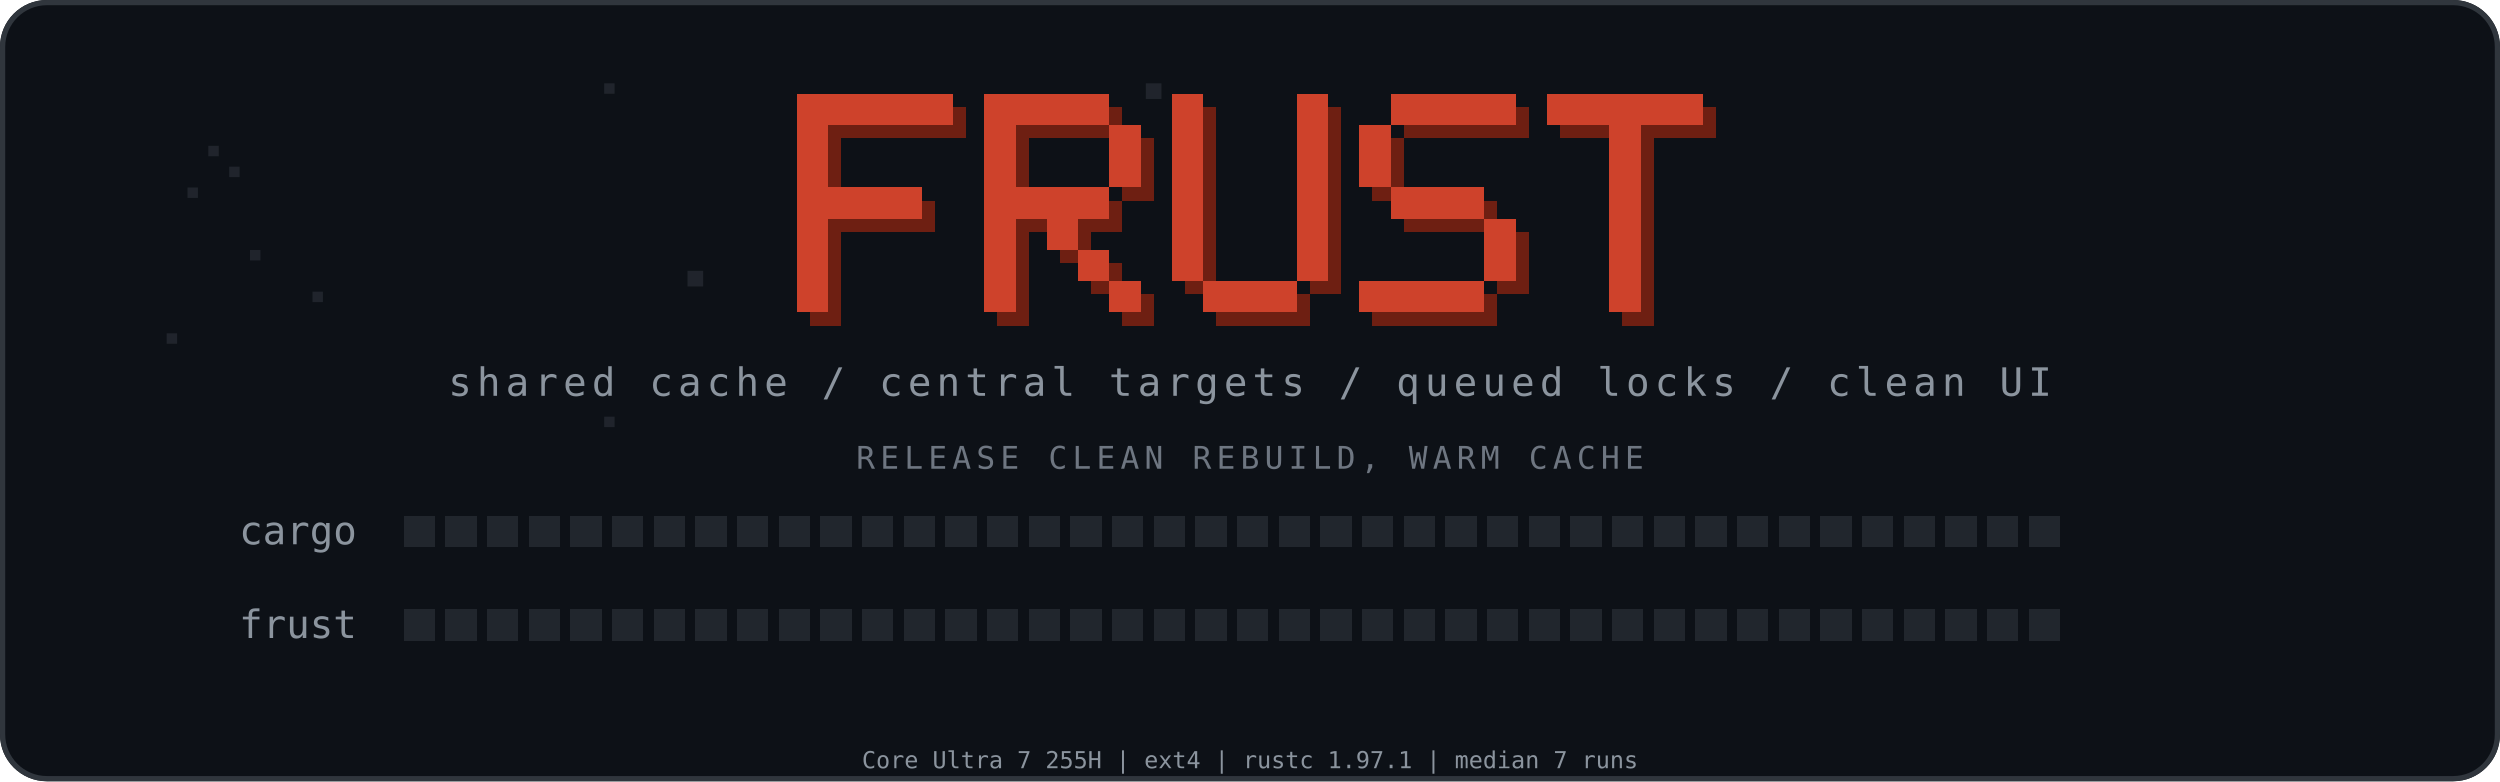
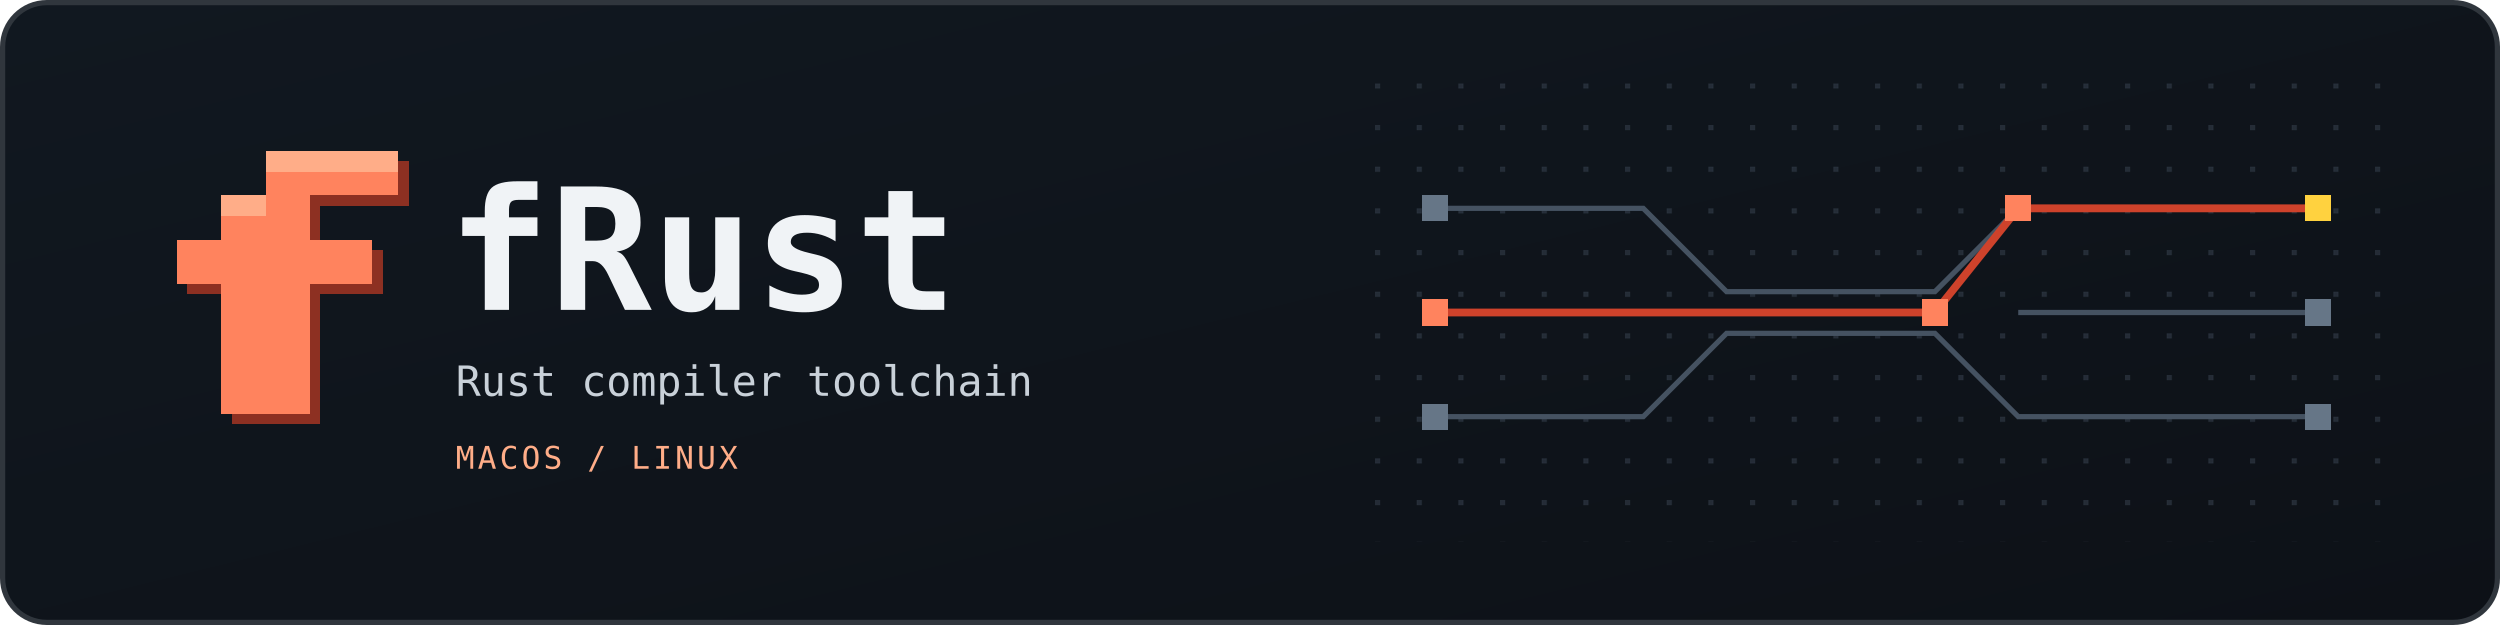
- <svg xmlns="http://www.w3.org/2000/svg" viewBox="0 0 960 300" width="960" height="300" role="img" aria-labelledby="t d">
-   <rect width="960" height="300" rx="18" fill="#0d1117" />
-   <rect x="1" y="1" width="958" height="298" rx="17" fill="none" stroke="#30363d" stroke-width="2" />
-   <rect x="88" y="64" width="4" height="4" fill="#8b949e" opacity="0.15">
-     <animate attributeName="opacity" values="0.1;0.75;0.1" dur="4.25s" begin="3.86s" repeatCount="indefinite" />
-   </rect>
-   <rect x="232" y="32" width="4" height="4" fill="#8b949e" opacity="0.15">
-     <animate attributeName="opacity" values="0.1;0.75;0.1" dur="3.80s" begin="0.27s" repeatCount="indefinite" />
-   </rect>
-   <rect x="72" y="72" width="4" height="4" fill="#8b949e" opacity="0.15">
-     <animate attributeName="opacity" values="0.1;0.75;0.1" dur="4.39s" begin="2.56s" repeatCount="indefinite" />
-   </rect>
-   <rect x="64" y="128" width="4" height="4" fill="#8b949e" opacity="0.15">
-     <animate attributeName="opacity" values="0.1;0.75;0.1" dur="4.17s" begin="0.56s" repeatCount="indefinite" />
-   </rect>
-   <rect x="120" y="112" width="4" height="4" fill="#8b949e" opacity="0.15">
-     <animate attributeName="opacity" values="0.1;0.75;0.1" dur="2.79s" begin="1.99s" repeatCount="indefinite" />
-   </rect>
-   <rect x="264" y="104" width="6" height="6" fill="#8b949e" opacity="0.15">
-     <animate attributeName="opacity" values="0.1;0.75;0.1" dur="4.84s" begin="0.40s" repeatCount="indefinite" />
-   </rect>
-   <rect x="440" y="32" width="6" height="6" fill="#8b949e" opacity="0.15">
-     <animate attributeName="opacity" values="0.1;0.75;0.1" dur="2.73s" begin="1.53s" repeatCount="indefinite" />
-   </rect>
-   <rect x="80" y="56" width="4" height="4" fill="#8b949e" opacity="0.15">
-     <animate attributeName="opacity" values="0.1;0.75;0.1" dur="3.92s" begin="2.61s" repeatCount="indefinite" />
-   </rect>
-   <rect x="232" y="160" width="4" height="4" fill="#8b949e" opacity="0.15">
-     <animate attributeName="opacity" values="0.1;0.75;0.1" dur="4.72s" begin="1.88s" repeatCount="indefinite" />
-   </rect>
-   <rect x="96" y="96" width="4" height="4" fill="#8b949e" opacity="0.15">
-     <animate attributeName="opacity" values="0.1;0.75;0.1" dur="3.70s" begin="1.03s" repeatCount="indefinite" />
-   </rect>
+ <svg xmlns="http://www.w3.org/2000/svg" viewBox="0 0 960 240" width="960" height="240" role="img" aria-labelledby="title desc">
+   <defs>
+     <linearGradient id="panel" x2="1" y2="1">
+       <stop stop-color="#111820" />
+       <stop offset="1" stop-color="#0d1117" />
+     </linearGradient>
+     <pattern id="dots" width="16" height="16" patternUnits="userSpaceOnUse">
+       <rect width="2" height="2" fill="#394452" />
+     </pattern>
+   </defs>
+   <rect x="1" y="1" width="958" height="238" rx="17" fill="url(#panel)" stroke="#30363d" stroke-width="2" />
+   <path d="M522 32h405v176H522z" fill="url(#dots)" opacity=".5" />
+   <path d="M551 80h80l32 32h80l32-32h115M551 160h80l32-32h80l32 32h115M775 120h115" fill="none" stroke="#455261" stroke-width="2" />
+   <path d="M551 120h192l32-40h115" fill="none" stroke="#ce422b" stroke-width="3" />
  <g shape-rendering="crispEdges">
-     <rect x="311" y="41" width="12" height="12" fill="#6e1f12" />
-     <rect x="323" y="41" width="12" height="12" fill="#6e1f12" />
-     <rect x="335" y="41" width="12" height="12" fill="#6e1f12" />
-     <rect x="347" y="41" width="12" height="12" fill="#6e1f12" />
-     <rect x="359" y="41" width="12" height="12" fill="#6e1f12" />
-     <rect x="311" y="53" width="12" height="12" fill="#6e1f12" />
-     <rect x="311" y="65" width="12" height="12" fill="#6e1f12" />
-     <rect x="311" y="77" width="12" height="12" fill="#6e1f12" />
-     <rect x="323" y="77" width="12" height="12" fill="#6e1f12" />
-     <rect x="335" y="77" width="12" height="12" fill="#6e1f12" />
-     <rect x="347" y="77" width="12" height="12" fill="#6e1f12" />
-     <rect x="311" y="89" width="12" height="12" fill="#6e1f12" />
-     <rect x="311" y="101" width="12" height="12" fill="#6e1f12" />
-     <rect x="311" y="113" width="12" height="12" fill="#6e1f12" />
-     <rect x="383" y="41" width="12" height="12" fill="#6e1f12" />
-     <rect x="395" y="41" width="12" height="12" fill="#6e1f12" />
-     <rect x="407" y="41" width="12" height="12" fill="#6e1f12" />
-     <rect x="419" y="41" width="12" height="12" fill="#6e1f12" />
-     <rect x="383" y="53" width="12" height="12" fill="#6e1f12" />
-     <rect x="431" y="53" width="12" height="12" fill="#6e1f12" />
-     <rect x="383" y="65" width="12" height="12" fill="#6e1f12" />
-     <rect x="431" y="65" width="12" height="12" fill="#6e1f12" />
-     <rect x="383" y="77" width="12" height="12" fill="#6e1f12" />
-     <rect x="395" y="77" width="12" height="12" fill="#6e1f12" />
-     <rect x="407" y="77" width="12" height="12" fill="#6e1f12" />
-     <rect x="419" y="77" width="12" height="12" fill="#6e1f12" />
-     <rect x="383" y="89" width="12" height="12" fill="#6e1f12" />
-     <rect x="407" y="89" width="12" height="12" fill="#6e1f12" />
-     <rect x="383" y="101" width="12" height="12" fill="#6e1f12" />
-     <rect x="419" y="101" width="12" height="12" fill="#6e1f12" />
-     <rect x="383" y="113" width="12" height="12" fill="#6e1f12" />
-     <rect x="431" y="113" width="12" height="12" fill="#6e1f12" />
-     <rect x="455" y="41" width="12" height="12" fill="#6e1f12" />
-     <rect x="503" y="41" width="12" height="12" fill="#6e1f12" />
-     <rect x="455" y="53" width="12" height="12" fill="#6e1f12" />
-     <rect x="503" y="53" width="12" height="12" fill="#6e1f12" />
-     <rect x="455" y="65" width="12" height="12" fill="#6e1f12" />
-     <rect x="503" y="65" width="12" height="12" fill="#6e1f12" />
-     <rect x="455" y="77" width="12" height="12" fill="#6e1f12" />
-     <rect x="503" y="77" width="12" height="12" fill="#6e1f12" />
-     <rect x="455" y="89" width="12" height="12" fill="#6e1f12" />
-     <rect x="503" y="89" width="12" height="12" fill="#6e1f12" />
-     <rect x="455" y="101" width="12" height="12" fill="#6e1f12" />
-     <rect x="503" y="101" width="12" height="12" fill="#6e1f12" />
-     <rect x="467" y="113" width="12" height="12" fill="#6e1f12" />
-     <rect x="479" y="113" width="12" height="12" fill="#6e1f12" />
-     <rect x="491" y="113" width="12" height="12" fill="#6e1f12" />
-     <rect x="539" y="41" width="12" height="12" fill="#6e1f12" />
-     <rect x="551" y="41" width="12" height="12" fill="#6e1f12" />
-     <rect x="563" y="41" width="12" height="12" fill="#6e1f12" />
-     <rect x="575" y="41" width="12" height="12" fill="#6e1f12" />
-     <rect x="527" y="53" width="12" height="12" fill="#6e1f12" />
-     <rect x="527" y="65" width="12" height="12" fill="#6e1f12" />
-     <rect x="539" y="77" width="12" height="12" fill="#6e1f12" />
-     <rect x="551" y="77" width="12" height="12" fill="#6e1f12" />
-     <rect x="563" y="77" width="12" height="12" fill="#6e1f12" />
-     <rect x="575" y="89" width="12" height="12" fill="#6e1f12" />
-     <rect x="575" y="101" width="12" height="12" fill="#6e1f12" />
-     <rect x="527" y="113" width="12" height="12" fill="#6e1f12" />
-     <rect x="539" y="113" width="12" height="12" fill="#6e1f12" />
-     <rect x="551" y="113" width="12" height="12" fill="#6e1f12" />
-     <rect x="563" y="113" width="12" height="12" fill="#6e1f12" />
-     <rect x="599" y="41" width="12" height="12" fill="#6e1f12" />
-     <rect x="611" y="41" width="12" height="12" fill="#6e1f12" />
-     <rect x="623" y="41" width="12" height="12" fill="#6e1f12" />
-     <rect x="635" y="41" width="12" height="12" fill="#6e1f12" />
-     <rect x="647" y="41" width="12" height="12" fill="#6e1f12" />
-     <rect x="623" y="53" width="12" height="12" fill="#6e1f12" />
-     <rect x="623" y="65" width="12" height="12" fill="#6e1f12" />
-     <rect x="623" y="77" width="12" height="12" fill="#6e1f12" />
-     <rect x="623" y="89" width="12" height="12" fill="#6e1f12" />
-     <rect x="623" y="101" width="12" height="12" fill="#6e1f12" />
-     <rect x="623" y="113" width="12" height="12" fill="#6e1f12" />
-     <rect x="306" y="36" width="12" height="12" fill="#ce422b">
-       <animate attributeName="fill" values="#ce422b;#ce422b;#ffb089;#ce422b;#ce422b" keyTimes="0;0.05;0.12;0.22;1" dur="4s" begin="0.05s" repeatCount="indefinite" />
-     </rect>
-     <rect x="318" y="36" width="12" height="12" fill="#ce422b">
-       <animate attributeName="fill" values="#ce422b;#ce422b;#ffb089;#ce422b;#ce422b" keyTimes="0;0.05;0.12;0.22;1" dur="4s" begin="0.14s" repeatCount="indefinite" />
-     </rect>
-     <rect x="330" y="36" width="12" height="12" fill="#ce422b">
-       <animate attributeName="fill" values="#ce422b;#ce422b;#ffb089;#ce422b;#ce422b" keyTimes="0;0.05;0.12;0.22;1" dur="4s" begin="0.23s" repeatCount="indefinite" />
-     </rect>
-     <rect x="342" y="36" width="12" height="12" fill="#ce422b">
-       <animate attributeName="fill" values="#ce422b;#ce422b;#ffb089;#ce422b;#ce422b" keyTimes="0;0.05;0.12;0.22;1" dur="4s" begin="0.32s" repeatCount="indefinite" />
-     </rect>
-     <rect x="354" y="36" width="12" height="12" fill="#ce422b">
-       <animate attributeName="fill" values="#ce422b;#ce422b;#ffb089;#ce422b;#ce422b" keyTimes="0;0.05;0.12;0.22;1" dur="4s" begin="0.41s" repeatCount="indefinite" />
-     </rect>
-     <rect x="306" y="48" width="12" height="12" fill="#ce422b">
-       <animate attributeName="fill" values="#ce422b;#ce422b;#ffb089;#ce422b;#ce422b" keyTimes="0;0.05;0.12;0.22;1" dur="4s" begin="0.05s" repeatCount="indefinite" />
-     </rect>
-     <rect x="306" y="60" width="12" height="12" fill="#ce422b">
-       <animate attributeName="fill" values="#ce422b;#ce422b;#ffb089;#ce422b;#ce422b" keyTimes="0;0.05;0.12;0.22;1" dur="4s" begin="0.05s" repeatCount="indefinite" />
-     </rect>
-     <rect x="306" y="72" width="12" height="12" fill="#ce422b">
-       <animate attributeName="fill" values="#ce422b;#ce422b;#ffb089;#ce422b;#ce422b" keyTimes="0;0.05;0.12;0.22;1" dur="4s" begin="0.05s" repeatCount="indefinite" />
-     </rect>
-     <rect x="318" y="72" width="12" height="12" fill="#ce422b">
-       <animate attributeName="fill" values="#ce422b;#ce422b;#ffb089;#ce422b;#ce422b" keyTimes="0;0.05;0.12;0.22;1" dur="4s" begin="0.14s" repeatCount="indefinite" />
-     </rect>
-     <rect x="330" y="72" width="12" height="12" fill="#ce422b">
-       <animate attributeName="fill" values="#ce422b;#ce422b;#ffb089;#ce422b;#ce422b" keyTimes="0;0.05;0.12;0.22;1" dur="4s" begin="0.23s" repeatCount="indefinite" />
-     </rect>
-     <rect x="342" y="72" width="12" height="12" fill="#ce422b">
-       <animate attributeName="fill" values="#ce422b;#ce422b;#ffb089;#ce422b;#ce422b" keyTimes="0;0.05;0.12;0.22;1" dur="4s" begin="0.32s" repeatCount="indefinite" />
-     </rect>
-     <rect x="306" y="84" width="12" height="12" fill="#ce422b">
-       <animate attributeName="fill" values="#ce422b;#ce422b;#ffb089;#ce422b;#ce422b" keyTimes="0;0.05;0.12;0.22;1" dur="4s" begin="0.05s" repeatCount="indefinite" />
-     </rect>
-     <rect x="306" y="96" width="12" height="12" fill="#ce422b">
-       <animate attributeName="fill" values="#ce422b;#ce422b;#ffb089;#ce422b;#ce422b" keyTimes="0;0.05;0.12;0.22;1" dur="4s" begin="0.05s" repeatCount="indefinite" />
-     </rect>
-     <rect x="306" y="108" width="12" height="12" fill="#ce422b">
-       <animate attributeName="fill" values="#ce422b;#ce422b;#ffb089;#ce422b;#ce422b" keyTimes="0;0.05;0.12;0.22;1" dur="4s" begin="0.05s" repeatCount="indefinite" />
-     </rect>
-     <rect x="378" y="36" width="12" height="12" fill="#ce422b">
-       <animate attributeName="fill" values="#ce422b;#ce422b;#ffb089;#ce422b;#ce422b" keyTimes="0;0.05;0.12;0.22;1" dur="4s" begin="0.59s" repeatCount="indefinite" />
-     </rect>
-     <rect x="390" y="36" width="12" height="12" fill="#ce422b">
-       <animate attributeName="fill" values="#ce422b;#ce422b;#ffb089;#ce422b;#ce422b" keyTimes="0;0.05;0.12;0.22;1" dur="4s" begin="0.68s" repeatCount="indefinite" />
-     </rect>
-     <rect x="402" y="36" width="12" height="12" fill="#ce422b">
-       <animate attributeName="fill" values="#ce422b;#ce422b;#ffb089;#ce422b;#ce422b" keyTimes="0;0.05;0.12;0.22;1" dur="4s" begin="0.77s" repeatCount="indefinite" />
-     </rect>
-     <rect x="414" y="36" width="12" height="12" fill="#ce422b">
-       <animate attributeName="fill" values="#ce422b;#ce422b;#ffb089;#ce422b;#ce422b" keyTimes="0;0.05;0.12;0.22;1" dur="4s" begin="0.86s" repeatCount="indefinite" />
-     </rect>
-     <rect x="378" y="48" width="12" height="12" fill="#ce422b">
-       <animate attributeName="fill" values="#ce422b;#ce422b;#ffb089;#ce422b;#ce422b" keyTimes="0;0.05;0.12;0.22;1" dur="4s" begin="0.59s" repeatCount="indefinite" />
-     </rect>
-     <rect x="426" y="48" width="12" height="12" fill="#ce422b">
-       <animate attributeName="fill" values="#ce422b;#ce422b;#ffb089;#ce422b;#ce422b" keyTimes="0;0.05;0.12;0.22;1" dur="4s" begin="0.95s" repeatCount="indefinite" />
-     </rect>
-     <rect x="378" y="60" width="12" height="12" fill="#ce422b">
-       <animate attributeName="fill" values="#ce422b;#ce422b;#ffb089;#ce422b;#ce422b" keyTimes="0;0.05;0.12;0.22;1" dur="4s" begin="0.59s" repeatCount="indefinite" />
-     </rect>
-     <rect x="426" y="60" width="12" height="12" fill="#ce422b">
-       <animate attributeName="fill" values="#ce422b;#ce422b;#ffb089;#ce422b;#ce422b" keyTimes="0;0.05;0.12;0.22;1" dur="4s" begin="0.95s" repeatCount="indefinite" />
-     </rect>
-     <rect x="378" y="72" width="12" height="12" fill="#ce422b">
-       <animate attributeName="fill" values="#ce422b;#ce422b;#ffb089;#ce422b;#ce422b" keyTimes="0;0.05;0.12;0.22;1" dur="4s" begin="0.59s" repeatCount="indefinite" />
-     </rect>
-     <rect x="390" y="72" width="12" height="12" fill="#ce422b">
-       <animate attributeName="fill" values="#ce422b;#ce422b;#ffb089;#ce422b;#ce422b" keyTimes="0;0.05;0.12;0.22;1" dur="4s" begin="0.68s" repeatCount="indefinite" />
-     </rect>
-     <rect x="402" y="72" width="12" height="12" fill="#ce422b">
-       <animate attributeName="fill" values="#ce422b;#ce422b;#ffb089;#ce422b;#ce422b" keyTimes="0;0.05;0.12;0.22;1" dur="4s" begin="0.77s" repeatCount="indefinite" />
-     </rect>
-     <rect x="414" y="72" width="12" height="12" fill="#ce422b">
-       <animate attributeName="fill" values="#ce422b;#ce422b;#ffb089;#ce422b;#ce422b" keyTimes="0;0.05;0.12;0.22;1" dur="4s" begin="0.86s" repeatCount="indefinite" />
-     </rect>
-     <rect x="378" y="84" width="12" height="12" fill="#ce422b">
-       <animate attributeName="fill" values="#ce422b;#ce422b;#ffb089;#ce422b;#ce422b" keyTimes="0;0.05;0.12;0.22;1" dur="4s" begin="0.59s" repeatCount="indefinite" />
-     </rect>
-     <rect x="402" y="84" width="12" height="12" fill="#ce422b">
-       <animate attributeName="fill" values="#ce422b;#ce422b;#ffb089;#ce422b;#ce422b" keyTimes="0;0.05;0.12;0.22;1" dur="4s" begin="0.77s" repeatCount="indefinite" />
-     </rect>
-     <rect x="378" y="96" width="12" height="12" fill="#ce422b">
-       <animate attributeName="fill" values="#ce422b;#ce422b;#ffb089;#ce422b;#ce422b" keyTimes="0;0.05;0.12;0.22;1" dur="4s" begin="0.59s" repeatCount="indefinite" />
-     </rect>
-     <rect x="414" y="96" width="12" height="12" fill="#ce422b">
-       <animate attributeName="fill" values="#ce422b;#ce422b;#ffb089;#ce422b;#ce422b" keyTimes="0;0.05;0.12;0.22;1" dur="4s" begin="0.86s" repeatCount="indefinite" />
-     </rect>
-     <rect x="378" y="108" width="12" height="12" fill="#ce422b">
-       <animate attributeName="fill" values="#ce422b;#ce422b;#ffb089;#ce422b;#ce422b" keyTimes="0;0.05;0.12;0.22;1" dur="4s" begin="0.59s" repeatCount="indefinite" />
-     </rect>
-     <rect x="426" y="108" width="12" height="12" fill="#ce422b">
-       <animate attributeName="fill" values="#ce422b;#ce422b;#ffb089;#ce422b;#ce422b" keyTimes="0;0.05;0.12;0.22;1" dur="4s" begin="0.95s" repeatCount="indefinite" />
-     </rect>
-     <rect x="450" y="36" width="12" height="12" fill="#ce422b">
-       <animate attributeName="fill" values="#ce422b;#ce422b;#ffb089;#ce422b;#ce422b" keyTimes="0;0.05;0.12;0.22;1" dur="4s" begin="1.13s" repeatCount="indefinite" />
-     </rect>
-     <rect x="498" y="36" width="12" height="12" fill="#ce422b">
-       <animate attributeName="fill" values="#ce422b;#ce422b;#ffb089;#ce422b;#ce422b" keyTimes="0;0.05;0.12;0.22;1" dur="4s" begin="1.49s" repeatCount="indefinite" />
-     </rect>
-     <rect x="450" y="48" width="12" height="12" fill="#ce422b">
-       <animate attributeName="fill" values="#ce422b;#ce422b;#ffb089;#ce422b;#ce422b" keyTimes="0;0.05;0.12;0.22;1" dur="4s" begin="1.13s" repeatCount="indefinite" />
-     </rect>
-     <rect x="498" y="48" width="12" height="12" fill="#ce422b">
-       <animate attributeName="fill" values="#ce422b;#ce422b;#ffb089;#ce422b;#ce422b" keyTimes="0;0.05;0.12;0.22;1" dur="4s" begin="1.49s" repeatCount="indefinite" />
-     </rect>
-     <rect x="450" y="60" width="12" height="12" fill="#ce422b">
-       <animate attributeName="fill" values="#ce422b;#ce422b;#ffb089;#ce422b;#ce422b" keyTimes="0;0.05;0.12;0.22;1" dur="4s" begin="1.13s" repeatCount="indefinite" />
-     </rect>
-     <rect x="498" y="60" width="12" height="12" fill="#ce422b">
-       <animate attributeName="fill" values="#ce422b;#ce422b;#ffb089;#ce422b;#ce422b" keyTimes="0;0.05;0.12;0.22;1" dur="4s" begin="1.49s" repeatCount="indefinite" />
-     </rect>
-     <rect x="450" y="72" width="12" height="12" fill="#ce422b">
-       <animate attributeName="fill" values="#ce422b;#ce422b;#ffb089;#ce422b;#ce422b" keyTimes="0;0.05;0.12;0.22;1" dur="4s" begin="1.13s" repeatCount="indefinite" />
-     </rect>
-     <rect x="498" y="72" width="12" height="12" fill="#ce422b">
-       <animate attributeName="fill" values="#ce422b;#ce422b;#ffb089;#ce422b;#ce422b" keyTimes="0;0.05;0.12;0.22;1" dur="4s" begin="1.49s" repeatCount="indefinite" />
-     </rect>
-     <rect x="450" y="84" width="12" height="12" fill="#ce422b">
-       <animate attributeName="fill" values="#ce422b;#ce422b;#ffb089;#ce422b;#ce422b" keyTimes="0;0.05;0.12;0.22;1" dur="4s" begin="1.13s" repeatCount="indefinite" />
-     </rect>
-     <rect x="498" y="84" width="12" height="12" fill="#ce422b">
-       <animate attributeName="fill" values="#ce422b;#ce422b;#ffb089;#ce422b;#ce422b" keyTimes="0;0.05;0.12;0.22;1" dur="4s" begin="1.49s" repeatCount="indefinite" />
-     </rect>
-     <rect x="450" y="96" width="12" height="12" fill="#ce422b">
-       <animate attributeName="fill" values="#ce422b;#ce422b;#ffb089;#ce422b;#ce422b" keyTimes="0;0.05;0.12;0.22;1" dur="4s" begin="1.13s" repeatCount="indefinite" />
-     </rect>
-     <rect x="498" y="96" width="12" height="12" fill="#ce422b">
-       <animate attributeName="fill" values="#ce422b;#ce422b;#ffb089;#ce422b;#ce422b" keyTimes="0;0.05;0.12;0.22;1" dur="4s" begin="1.49s" repeatCount="indefinite" />
-     </rect>
-     <rect x="462" y="108" width="12" height="12" fill="#ce422b">
-       <animate attributeName="fill" values="#ce422b;#ce422b;#ffb089;#ce422b;#ce422b" keyTimes="0;0.05;0.12;0.22;1" dur="4s" begin="1.22s" repeatCount="indefinite" />
-     </rect>
-     <rect x="474" y="108" width="12" height="12" fill="#ce422b">
-       <animate attributeName="fill" values="#ce422b;#ce422b;#ffb089;#ce422b;#ce422b" keyTimes="0;0.05;0.12;0.22;1" dur="4s" begin="1.31s" repeatCount="indefinite" />
-     </rect>
-     <rect x="486" y="108" width="12" height="12" fill="#ce422b">
-       <animate attributeName="fill" values="#ce422b;#ce422b;#ffb089;#ce422b;#ce422b" keyTimes="0;0.05;0.12;0.22;1" dur="4s" begin="1.40s" repeatCount="indefinite" />
-     </rect>
-     <rect x="534" y="36" width="12" height="12" fill="#ce422b">
-       <animate attributeName="fill" values="#ce422b;#ce422b;#ffb089;#ce422b;#ce422b" keyTimes="0;0.05;0.12;0.22;1" dur="4s" begin="1.76s" repeatCount="indefinite" />
-     </rect>
-     <rect x="546" y="36" width="12" height="12" fill="#ce422b">
-       <animate attributeName="fill" values="#ce422b;#ce422b;#ffb089;#ce422b;#ce422b" keyTimes="0;0.05;0.12;0.22;1" dur="4s" begin="1.85s" repeatCount="indefinite" />
-     </rect>
-     <rect x="558" y="36" width="12" height="12" fill="#ce422b">
-       <animate attributeName="fill" values="#ce422b;#ce422b;#ffb089;#ce422b;#ce422b" keyTimes="0;0.05;0.12;0.22;1" dur="4s" begin="1.94s" repeatCount="indefinite" />
-     </rect>
-     <rect x="570" y="36" width="12" height="12" fill="#ce422b">
-       <animate attributeName="fill" values="#ce422b;#ce422b;#ffb089;#ce422b;#ce422b" keyTimes="0;0.05;0.12;0.22;1" dur="4s" begin="2.03s" repeatCount="indefinite" />
-     </rect>
-     <rect x="522" y="48" width="12" height="12" fill="#ce422b">
-       <animate attributeName="fill" values="#ce422b;#ce422b;#ffb089;#ce422b;#ce422b" keyTimes="0;0.05;0.12;0.22;1" dur="4s" begin="1.67s" repeatCount="indefinite" />
-     </rect>
-     <rect x="522" y="60" width="12" height="12" fill="#ce422b">
-       <animate attributeName="fill" values="#ce422b;#ce422b;#ffb089;#ce422b;#ce422b" keyTimes="0;0.05;0.12;0.22;1" dur="4s" begin="1.67s" repeatCount="indefinite" />
-     </rect>
-     <rect x="534" y="72" width="12" height="12" fill="#ce422b">
-       <animate attributeName="fill" values="#ce422b;#ce422b;#ffb089;#ce422b;#ce422b" keyTimes="0;0.05;0.12;0.22;1" dur="4s" begin="1.76s" repeatCount="indefinite" />
-     </rect>
-     <rect x="546" y="72" width="12" height="12" fill="#ce422b">
-       <animate attributeName="fill" values="#ce422b;#ce422b;#ffb089;#ce422b;#ce422b" keyTimes="0;0.05;0.12;0.22;1" dur="4s" begin="1.85s" repeatCount="indefinite" />
-     </rect>
-     <rect x="558" y="72" width="12" height="12" fill="#ce422b">
-       <animate attributeName="fill" values="#ce422b;#ce422b;#ffb089;#ce422b;#ce422b" keyTimes="0;0.05;0.12;0.22;1" dur="4s" begin="1.94s" repeatCount="indefinite" />
-     </rect>
-     <rect x="570" y="84" width="12" height="12" fill="#ce422b">
-       <animate attributeName="fill" values="#ce422b;#ce422b;#ffb089;#ce422b;#ce422b" keyTimes="0;0.05;0.12;0.22;1" dur="4s" begin="2.03s" repeatCount="indefinite" />
-     </rect>
-     <rect x="570" y="96" width="12" height="12" fill="#ce422b">
-       <animate attributeName="fill" values="#ce422b;#ce422b;#ffb089;#ce422b;#ce422b" keyTimes="0;0.05;0.12;0.22;1" dur="4s" begin="2.03s" repeatCount="indefinite" />
-     </rect>
-     <rect x="522" y="108" width="12" height="12" fill="#ce422b">
-       <animate attributeName="fill" values="#ce422b;#ce422b;#ffb089;#ce422b;#ce422b" keyTimes="0;0.05;0.12;0.22;1" dur="4s" begin="1.67s" repeatCount="indefinite" />
-     </rect>
-     <rect x="534" y="108" width="12" height="12" fill="#ce422b">
-       <animate attributeName="fill" values="#ce422b;#ce422b;#ffb089;#ce422b;#ce422b" keyTimes="0;0.05;0.12;0.22;1" dur="4s" begin="1.76s" repeatCount="indefinite" />
-     </rect>
-     <rect x="546" y="108" width="12" height="12" fill="#ce422b">
-       <animate attributeName="fill" values="#ce422b;#ce422b;#ffb089;#ce422b;#ce422b" keyTimes="0;0.05;0.12;0.22;1" dur="4s" begin="1.85s" repeatCount="indefinite" />
-     </rect>
-     <rect x="558" y="108" width="12" height="12" fill="#ce422b">
-       <animate attributeName="fill" values="#ce422b;#ce422b;#ffb089;#ce422b;#ce422b" keyTimes="0;0.05;0.12;0.22;1" dur="4s" begin="1.94s" repeatCount="indefinite" />
-     </rect>
-     <rect x="594" y="36" width="12" height="12" fill="#ce422b">
-       <animate attributeName="fill" values="#ce422b;#ce422b;#ffb089;#ce422b;#ce422b" keyTimes="0;0.05;0.12;0.22;1" dur="4s" begin="2.21s" repeatCount="indefinite" />
-     </rect>
-     <rect x="606" y="36" width="12" height="12" fill="#ce422b">
-       <animate attributeName="fill" values="#ce422b;#ce422b;#ffb089;#ce422b;#ce422b" keyTimes="0;0.05;0.12;0.22;1" dur="4s" begin="2.30s" repeatCount="indefinite" />
-     </rect>
-     <rect x="618" y="36" width="12" height="12" fill="#ce422b">
-       <animate attributeName="fill" values="#ce422b;#ce422b;#ffb089;#ce422b;#ce422b" keyTimes="0;0.05;0.12;0.22;1" dur="4s" begin="2.39s" repeatCount="indefinite" />
-     </rect>
-     <rect x="630" y="36" width="12" height="12" fill="#ce422b">
-       <animate attributeName="fill" values="#ce422b;#ce422b;#ffb089;#ce422b;#ce422b" keyTimes="0;0.05;0.12;0.22;1" dur="4s" begin="2.48s" repeatCount="indefinite" />
-     </rect>
-     <rect x="642" y="36" width="12" height="12" fill="#ce422b">
-       <animate attributeName="fill" values="#ce422b;#ce422b;#ffb089;#ce422b;#ce422b" keyTimes="0;0.05;0.12;0.22;1" dur="4s" begin="2.57s" repeatCount="indefinite" />
-     </rect>
-     <rect x="618" y="48" width="12" height="12" fill="#ce422b">
-       <animate attributeName="fill" values="#ce422b;#ce422b;#ffb089;#ce422b;#ce422b" keyTimes="0;0.05;0.12;0.22;1" dur="4s" begin="2.39s" repeatCount="indefinite" />
-     </rect>
-     <rect x="618" y="60" width="12" height="12" fill="#ce422b">
-       <animate attributeName="fill" values="#ce422b;#ce422b;#ffb089;#ce422b;#ce422b" keyTimes="0;0.05;0.12;0.22;1" dur="4s" begin="2.39s" repeatCount="indefinite" />
-     </rect>
-     <rect x="618" y="72" width="12" height="12" fill="#ce422b">
-       <animate attributeName="fill" values="#ce422b;#ce422b;#ffb089;#ce422b;#ce422b" keyTimes="0;0.05;0.12;0.22;1" dur="4s" begin="2.39s" repeatCount="indefinite" />
-     </rect>
-     <rect x="618" y="84" width="12" height="12" fill="#ce422b">
-       <animate attributeName="fill" values="#ce422b;#ce422b;#ffb089;#ce422b;#ce422b" keyTimes="0;0.05;0.12;0.22;1" dur="4s" begin="2.39s" repeatCount="indefinite" />
-     </rect>
-     <rect x="618" y="96" width="12" height="12" fill="#ce422b">
-       <animate attributeName="fill" values="#ce422b;#ce422b;#ffb089;#ce422b;#ce422b" keyTimes="0;0.05;0.12;0.22;1" dur="4s" begin="2.39s" repeatCount="indefinite" />
-     </rect>
-     <rect x="618" y="108" width="12" height="12" fill="#ce422b">
-       <animate attributeName="fill" values="#ce422b;#ce422b;#ffb089;#ce422b;#ce422b" keyTimes="0;0.05;0.12;0.22;1" dur="4s" begin="2.39s" repeatCount="indefinite" />
-     </rect>
+     <path d="M85 75h17V58h51v17h-34v17h24v17h-24v50H85v-50H68V92h17z" fill="#8d3022" transform="translate(4 4)" />
+     <path d="M85 75h17V58h51v17h-34v17h24v17h-24v50H85v-50H68V92h17z" fill="#ff835e" />
+     <path d="M85 75h17V58h51v8h-51v17H85z" fill="#ffad88" />
+     <path d="M546 115h10v10h-10zM738 115h10v10h-10zM770 75h10v10h-10z" fill="#ff835e" />
+     <path d="M885 75h10v10h-10z" fill="#ffd23f" />
+     <path d="M546 75h10v10h-10zM546 155h10v10h-10zM885 115h10v10h-10zM885 155h10v10h-10z" fill="#667687" />
  </g>
-   <text x="480" y="152" text-anchor="middle" font-family="ui-monospace,SFMono-Regular,Menlo,Consolas,monospace" font-size="15" letter-spacing="2" fill="#8b949e">shared cache  /  central targets  /  queued locks  /  clean UI</text>
-   <text x="137" y="209" text-anchor="end" font-family="ui-monospace,SFMono-Regular,Menlo,Consolas,monospace" font-size="15" fill="#8b949e">cargo</text>
-   <g shape-rendering="crispEdges">
-     <rect x="155" y="198" width="12" height="12" fill="#21262d">
-       <animate attributeName="fill" values="#21262d;#c9d1d9;#6e7681;#6e7681;#21262d;#21262d" keyTimes="0;0.05;0.068;.95;.98;1" calcMode="discrete" dur="7.028s" repeatCount="indefinite" />
-     </rect>
-     <rect x="171" y="198" width="12" height="12" fill="#21262d">
-       <animate attributeName="fill" values="#21262d;#c9d1d9;#6e7681;#6e7681;#21262d;#21262d" keyTimes="0;0.068;0.086;.95;.98;1" calcMode="discrete" dur="7.028s" repeatCount="indefinite" />
-     </rect>
-     <rect x="187" y="198" width="12" height="12" fill="#21262d">
-       <animate attributeName="fill" values="#21262d;#c9d1d9;#6e7681;#6e7681;#21262d;#21262d" keyTimes="0;0.086;0.104;.95;.98;1" calcMode="discrete" dur="7.028s" repeatCount="indefinite" />
-     </rect>
-     <rect x="203" y="198" width="12" height="12" fill="#21262d">
-       <animate attributeName="fill" values="#21262d;#c9d1d9;#6e7681;#6e7681;#21262d;#21262d" keyTimes="0;0.104;0.122;.95;.98;1" calcMode="discrete" dur="7.028s" repeatCount="indefinite" />
-     </rect>
-     <rect x="219" y="198" width="12" height="12" fill="#21262d">
-       <animate attributeName="fill" values="#21262d;#c9d1d9;#6e7681;#6e7681;#21262d;#21262d" keyTimes="0;0.122;0.14;.95;.98;1" calcMode="discrete" dur="7.028s" repeatCount="indefinite" />
-     </rect>
-     <rect x="235" y="198" width="12" height="12" fill="#21262d">
-       <animate attributeName="fill" values="#21262d;#c9d1d9;#6e7681;#6e7681;#21262d;#21262d" keyTimes="0;0.14;0.158;.95;.98;1" calcMode="discrete" dur="7.028s" repeatCount="indefinite" />
-     </rect>
-     <rect x="251" y="198" width="12" height="12" fill="#21262d">
-       <animate attributeName="fill" values="#21262d;#c9d1d9;#6e7681;#6e7681;#21262d;#21262d" keyTimes="0;0.158;0.176;.95;.98;1" calcMode="discrete" dur="7.028s" repeatCount="indefinite" />
-     </rect>
-     <rect x="267" y="198" width="12" height="12" fill="#21262d">
-       <animate attributeName="fill" values="#21262d;#c9d1d9;#6e7681;#6e7681;#21262d;#21262d" keyTimes="0;0.176;0.194;.95;.98;1" calcMode="discrete" dur="7.028s" repeatCount="indefinite" />
-     </rect>
-     <rect x="283" y="198" width="12" height="12" fill="#21262d">
-       <animate attributeName="fill" values="#21262d;#c9d1d9;#6e7681;#6e7681;#21262d;#21262d" keyTimes="0;0.194;0.212;.95;.98;1" calcMode="discrete" dur="7.028s" repeatCount="indefinite" />
-     </rect>
-     <rect x="299" y="198" width="12" height="12" fill="#21262d">
-       <animate attributeName="fill" values="#21262d;#c9d1d9;#6e7681;#6e7681;#21262d;#21262d" keyTimes="0;0.212;0.23;.95;.98;1" calcMode="discrete" dur="7.028s" repeatCount="indefinite" />
-     </rect>
-     <rect x="315" y="198" width="12" height="12" fill="#21262d">
-       <animate attributeName="fill" values="#21262d;#c9d1d9;#6e7681;#6e7681;#21262d;#21262d" keyTimes="0;0.23;0.248;.95;.98;1" calcMode="discrete" dur="7.028s" repeatCount="indefinite" />
-     </rect>
-     <rect x="331" y="198" width="12" height="12" fill="#21262d">
-       <animate attributeName="fill" values="#21262d;#c9d1d9;#6e7681;#6e7681;#21262d;#21262d" keyTimes="0;0.248;0.266;.95;.98;1" calcMode="discrete" dur="7.028s" repeatCount="indefinite" />
-     </rect>
-     <rect x="347" y="198" width="12" height="12" fill="#21262d">
-       <animate attributeName="fill" values="#21262d;#c9d1d9;#6e7681;#6e7681;#21262d;#21262d" keyTimes="0;0.266;0.284;.95;.98;1" calcMode="discrete" dur="7.028s" repeatCount="indefinite" />
-     </rect>
-     <rect x="363" y="198" width="12" height="12" fill="#21262d">
-       <animate attributeName="fill" values="#21262d;#c9d1d9;#6e7681;#6e7681;#21262d;#21262d" keyTimes="0;0.284;0.302;.95;.98;1" calcMode="discrete" dur="7.028s" repeatCount="indefinite" />
-     </rect>
-     <rect x="379" y="198" width="12" height="12" fill="#21262d">
-       <animate attributeName="fill" values="#21262d;#c9d1d9;#6e7681;#6e7681;#21262d;#21262d" keyTimes="0;0.302;0.32;.95;.98;1" calcMode="discrete" dur="7.028s" repeatCount="indefinite" />
-     </rect>
-     <rect x="395" y="198" width="12" height="12" fill="#21262d">
-       <animate attributeName="fill" values="#21262d;#c9d1d9;#6e7681;#6e7681;#21262d;#21262d" keyTimes="0;0.32;0.338;.95;.98;1" calcMode="discrete" dur="7.028s" repeatCount="indefinite" />
-     </rect>
-     <rect x="411" y="198" width="12" height="12" fill="#21262d">
-       <animate attributeName="fill" values="#21262d;#c9d1d9;#6e7681;#6e7681;#21262d;#21262d" keyTimes="0;0.338;0.356;.95;.98;1" calcMode="discrete" dur="7.028s" repeatCount="indefinite" />
-     </rect>
-     <rect x="427" y="198" width="12" height="12" fill="#21262d">
-       <animate attributeName="fill" values="#21262d;#c9d1d9;#6e7681;#6e7681;#21262d;#21262d" keyTimes="0;0.356;0.374;.95;.98;1" calcMode="discrete" dur="7.028s" repeatCount="indefinite" />
-     </rect>
-     <rect x="443" y="198" width="12" height="12" fill="#21262d">
-       <animate attributeName="fill" values="#21262d;#c9d1d9;#6e7681;#6e7681;#21262d;#21262d" keyTimes="0;0.374;0.392;.95;.98;1" calcMode="discrete" dur="7.028s" repeatCount="indefinite" />
-     </rect>
-     <rect x="459" y="198" width="12" height="12" fill="#21262d">
-       <animate attributeName="fill" values="#21262d;#c9d1d9;#6e7681;#6e7681;#21262d;#21262d" keyTimes="0;0.392;0.41;.95;.98;1" calcMode="discrete" dur="7.028s" repeatCount="indefinite" />
-     </rect>
-     <rect x="475" y="198" width="12" height="12" fill="#21262d">
-       <animate attributeName="fill" values="#21262d;#c9d1d9;#6e7681;#6e7681;#21262d;#21262d" keyTimes="0;0.41;0.428;.95;.98;1" calcMode="discrete" dur="7.028s" repeatCount="indefinite" />
-     </rect>
-     <rect x="491" y="198" width="12" height="12" fill="#21262d">
-       <animate attributeName="fill" values="#21262d;#c9d1d9;#6e7681;#6e7681;#21262d;#21262d" keyTimes="0;0.428;0.446;.95;.98;1" calcMode="discrete" dur="7.028s" repeatCount="indefinite" />
-     </rect>
-     <rect x="507" y="198" width="12" height="12" fill="#21262d">
-       <animate attributeName="fill" values="#21262d;#c9d1d9;#6e7681;#6e7681;#21262d;#21262d" keyTimes="0;0.446;0.464;.95;.98;1" calcMode="discrete" dur="7.028s" repeatCount="indefinite" />
-     </rect>
-     <rect x="523" y="198" width="12" height="12" fill="#21262d">
-       <animate attributeName="fill" values="#21262d;#c9d1d9;#6e7681;#6e7681;#21262d;#21262d" keyTimes="0;0.464;0.482;.95;.98;1" calcMode="discrete" dur="7.028s" repeatCount="indefinite" />
-     </rect>
-     <rect x="539" y="198" width="12" height="12" fill="#21262d">
-       <animate attributeName="fill" values="#21262d;#c9d1d9;#6e7681;#6e7681;#21262d;#21262d" keyTimes="0;0.482;0.5;.95;.98;1" calcMode="discrete" dur="7.028s" repeatCount="indefinite" />
-     </rect>
-     <rect x="555" y="198" width="12" height="12" fill="#21262d">
-       <animate attributeName="fill" values="#21262d;#c9d1d9;#6e7681;#6e7681;#21262d;#21262d" keyTimes="0;0.5;0.518;.95;.98;1" calcMode="discrete" dur="7.028s" repeatCount="indefinite" />
-     </rect>
-     <rect x="571" y="198" width="12" height="12" fill="#21262d">
-       <animate attributeName="fill" values="#21262d;#c9d1d9;#6e7681;#6e7681;#21262d;#21262d" keyTimes="0;0.518;0.536;.95;.98;1" calcMode="discrete" dur="7.028s" repeatCount="indefinite" />
-     </rect>
-     <rect x="587" y="198" width="12" height="12" fill="#21262d">
-       <animate attributeName="fill" values="#21262d;#c9d1d9;#6e7681;#6e7681;#21262d;#21262d" keyTimes="0;0.536;0.554;.95;.98;1" calcMode="discrete" dur="7.028s" repeatCount="indefinite" />
-     </rect>
-     <rect x="603" y="198" width="12" height="12" fill="#21262d">
-       <animate attributeName="fill" values="#21262d;#c9d1d9;#6e7681;#6e7681;#21262d;#21262d" keyTimes="0;0.554;0.572;.95;.98;1" calcMode="discrete" dur="7.028s" repeatCount="indefinite" />
-     </rect>
-     <rect x="619" y="198" width="12" height="12" fill="#21262d">
-       <animate attributeName="fill" values="#21262d;#c9d1d9;#6e7681;#6e7681;#21262d;#21262d" keyTimes="0;0.572;0.59;.95;.98;1" calcMode="discrete" dur="7.028s" repeatCount="indefinite" />
-     </rect>
-     <rect x="635" y="198" width="12" height="12" fill="#21262d">
-       <animate attributeName="fill" values="#21262d;#c9d1d9;#6e7681;#6e7681;#21262d;#21262d" keyTimes="0;0.59;0.608;.95;.98;1" calcMode="discrete" dur="7.028s" repeatCount="indefinite" />
-     </rect>
-     <rect x="651" y="198" width="12" height="12" fill="#21262d">
-       <animate attributeName="fill" values="#21262d;#c9d1d9;#6e7681;#6e7681;#21262d;#21262d" keyTimes="0;0.608;0.626;.95;.98;1" calcMode="discrete" dur="7.028s" repeatCount="indefinite" />
-     </rect>
-     <rect x="667" y="198" width="12" height="12" fill="#21262d">
-       <animate attributeName="fill" values="#21262d;#c9d1d9;#6e7681;#6e7681;#21262d;#21262d" keyTimes="0;0.626;0.644;.95;.98;1" calcMode="discrete" dur="7.028s" repeatCount="indefinite" />
-     </rect>
-     <rect x="683" y="198" width="12" height="12" fill="#21262d">
-       <animate attributeName="fill" values="#21262d;#c9d1d9;#6e7681;#6e7681;#21262d;#21262d" keyTimes="0;0.644;0.662;.95;.98;1" calcMode="discrete" dur="7.028s" repeatCount="indefinite" />
-     </rect>
-     <rect x="699" y="198" width="12" height="12" fill="#21262d">
-       <animate attributeName="fill" values="#21262d;#c9d1d9;#6e7681;#6e7681;#21262d;#21262d" keyTimes="0;0.662;0.68;.95;.98;1" calcMode="discrete" dur="7.028s" repeatCount="indefinite" />
-     </rect>
-     <rect x="715" y="198" width="12" height="12" fill="#21262d">
-       <animate attributeName="fill" values="#21262d;#c9d1d9;#6e7681;#6e7681;#21262d;#21262d" keyTimes="0;0.68;0.698;.95;.98;1" calcMode="discrete" dur="7.028s" repeatCount="indefinite" />
-     </rect>
-     <rect x="731" y="198" width="12" height="12" fill="#21262d">
-       <animate attributeName="fill" values="#21262d;#c9d1d9;#6e7681;#6e7681;#21262d;#21262d" keyTimes="0;0.698;0.716;.95;.98;1" calcMode="discrete" dur="7.028s" repeatCount="indefinite" />
-     </rect>
-     <rect x="747" y="198" width="12" height="12" fill="#21262d">
-       <animate attributeName="fill" values="#21262d;#c9d1d9;#6e7681;#6e7681;#21262d;#21262d" keyTimes="0;0.716;0.734;.95;.98;1" calcMode="discrete" dur="7.028s" repeatCount="indefinite" />
-     </rect>
-     <rect x="763" y="198" width="12" height="12" fill="#21262d">
-       <animate attributeName="fill" values="#21262d;#c9d1d9;#6e7681;#6e7681;#21262d;#21262d" keyTimes="0;0.734;0.752;.95;.98;1" calcMode="discrete" dur="7.028s" repeatCount="indefinite" />
-     </rect>
-     <rect x="779" y="198" width="12" height="12" fill="#21262d">
-       <animate attributeName="fill" values="#21262d;#c9d1d9;#6e7681;#6e7681;#21262d;#21262d" keyTimes="0;0.752;0.77;.95;.98;1" calcMode="discrete" dur="7.028s" repeatCount="indefinite" />
-     </rect>
+   <g font-family="ui-monospace,SFMono-Regular,Menlo,Consolas,monospace">
+     <text x="172" y="119" font-size="65" font-weight="700" fill="#f0f3f6">fRust</text>
+     <text x="175" y="152" font-size="16" fill="#c9d1d9">Rust compiler toolchain</text>
+     <text x="175" y="180" font-size="12" fill="#ffad88" letter-spacing="1.2">MACOS / LINUX</text>
  </g>
-   <text x="137" y="245" text-anchor="end" font-family="ui-monospace,SFMono-Regular,Menlo,Consolas,monospace" font-size="15" fill="#8b949e">frust</text>
-   <g shape-rendering="crispEdges">
-     <rect x="155" y="234" width="12" height="12" fill="#21262d">
-       <animate attributeName="fill" values="#21262d;#ffb089;#ffd23f;#ffd23f;#21262d;#21262d" keyTimes="0;0.05;0.051;.95;.98;1" calcMode="discrete" dur="7.028s" repeatCount="indefinite" />
-     </rect>
-     <rect x="171" y="234" width="12" height="12" fill="#21262d">
-       <animate attributeName="fill" values="#21262d;#ffb089;#ffd23f;#ffd23f;#21262d;#21262d" keyTimes="0;0.051;0.051;.95;.98;1" calcMode="discrete" dur="7.028s" repeatCount="indefinite" />
-     </rect>
-     <rect x="187" y="234" width="12" height="12" fill="#21262d">
-       <animate attributeName="fill" values="#21262d;#ffb089;#ffd23f;#ffd23f;#21262d;#21262d" keyTimes="0;0.051;0.052;.95;.98;1" calcMode="discrete" dur="7.028s" repeatCount="indefinite" />
-     </rect>
-     <rect x="203" y="234" width="12" height="12" fill="#21262d">
-       <animate attributeName="fill" values="#21262d;#ffb089;#ffd23f;#ffd23f;#21262d;#21262d" keyTimes="0;0.052;0.052;.95;.98;1" calcMode="discrete" dur="7.028s" repeatCount="indefinite" />
-     </rect>
-     <rect x="219" y="234" width="12" height="12" fill="#21262d">
-       <animate attributeName="fill" values="#21262d;#ffb089;#ffd23f;#ffd23f;#21262d;#21262d" keyTimes="0;0.052;0.053;.95;.98;1" calcMode="discrete" dur="7.028s" repeatCount="indefinite" />
-     </rect>
-     <rect x="235" y="234" width="12" height="12" fill="#21262d">
-       <animate attributeName="fill" values="#21262d;#ffb089;#ffd23f;#ffd23f;#21262d;#21262d" keyTimes="0;0.053;0.053;.95;.98;1" calcMode="discrete" dur="7.028s" repeatCount="indefinite" />
-     </rect>
-     <rect x="251" y="234" width="12" height="12" fill="#21262d">
-       <animate attributeName="fill" values="#21262d;#ffb089;#ffd23f;#ffd23f;#21262d;#21262d" keyTimes="0;0.053;0.054;.95;.98;1" calcMode="discrete" dur="7.028s" repeatCount="indefinite" />
-     </rect>
-     <rect x="267" y="234" width="12" height="12" fill="#21262d">
-       <animate attributeName="fill" values="#21262d;#ffb089;#ffd23f;#ffd23f;#21262d;#21262d" keyTimes="0;0.054;0.054;.95;.98;1" calcMode="discrete" dur="7.028s" repeatCount="indefinite" />
-     </rect>
-     <rect x="283" y="234" width="12" height="12" fill="#21262d">
-       <animate attributeName="fill" values="#21262d;#ffb089;#ffd23f;#ffd23f;#21262d;#21262d" keyTimes="0;0.054;0.055;.95;.98;1" calcMode="discrete" dur="7.028s" repeatCount="indefinite" />
-     </rect>
-     <rect x="299" y="234" width="12" height="12" fill="#21262d">
-       <animate attributeName="fill" values="#21262d;#ffb089;#ffd23f;#ffd23f;#21262d;#21262d" keyTimes="0;0.055;0.055;.95;.98;1" calcMode="discrete" dur="7.028s" repeatCount="indefinite" />
-     </rect>
-     <rect x="315" y="234" width="12" height="12" fill="#21262d">
-       <animate attributeName="fill" values="#21262d;#ffb089;#ffd23f;#ffd23f;#21262d;#21262d" keyTimes="0;0.055;0.056;.95;.98;1" calcMode="discrete" dur="7.028s" repeatCount="indefinite" />
-     </rect>
-     <rect x="331" y="234" width="12" height="12" fill="#21262d">
-       <animate attributeName="fill" values="#21262d;#ffb089;#ffd23f;#ffd23f;#21262d;#21262d" keyTimes="0;0.056;0.056;.95;.98;1" calcMode="discrete" dur="7.028s" repeatCount="indefinite" />
-     </rect>
-     <rect x="347" y="234" width="12" height="12" fill="#21262d">
-       <animate attributeName="fill" values="#21262d;#ffb089;#ffd23f;#ffd23f;#21262d;#21262d" keyTimes="0;0.056;0.057;.95;.98;1" calcMode="discrete" dur="7.028s" repeatCount="indefinite" />
-     </rect>
-     <rect x="363" y="234" width="12" height="12" fill="#21262d">
-       <animate attributeName="fill" values="#21262d;#ffb089;#ffd23f;#ffd23f;#21262d;#21262d" keyTimes="0;0.057;0.057;.95;.98;1" calcMode="discrete" dur="7.028s" repeatCount="indefinite" />
-     </rect>
-     <rect x="379" y="234" width="12" height="12" fill="#21262d">
-       <animate attributeName="fill" values="#21262d;#ffb089;#ffd23f;#ffd23f;#21262d;#21262d" keyTimes="0;0.057;0.058;.95;.98;1" calcMode="discrete" dur="7.028s" repeatCount="indefinite" />
-     </rect>
-     <rect x="395" y="234" width="12" height="12" fill="#21262d">
-       <animate attributeName="fill" values="#21262d;#ffb089;#ffd23f;#ffd23f;#21262d;#21262d" keyTimes="0;0.058;0.058;.95;.98;1" calcMode="discrete" dur="7.028s" repeatCount="indefinite" />
-     </rect>
-     <rect x="411" y="234" width="12" height="12" fill="#21262d">
-       <animate attributeName="fill" values="#21262d;#ffb089;#ffd23f;#ffd23f;#21262d;#21262d" keyTimes="0;0.058;0.059;.95;.98;1" calcMode="discrete" dur="7.028s" repeatCount="indefinite" />
-     </rect>
-     <rect x="427" y="234" width="12" height="12" fill="#21262d">
-       <animate attributeName="fill" values="#21262d;#ffb089;#ffd23f;#ffd23f;#21262d;#21262d" keyTimes="0;0.059;0.059;.95;.98;1" calcMode="discrete" dur="7.028s" repeatCount="indefinite" />
-     </rect>
-     <rect x="443" y="234" width="12" height="12" fill="#21262d">
-       <animate attributeName="fill" values="#21262d;#ffb089;#ffd23f;#ffd23f;#21262d;#21262d" keyTimes="0;0.059;0.06;.95;.98;1" calcMode="discrete" dur="7.028s" repeatCount="indefinite" />
-     </rect>
-     <rect x="459" y="234" width="12" height="12" fill="#21262d">
-       <animate attributeName="fill" values="#21262d;#ffb089;#ffd23f;#ffd23f;#21262d;#21262d" keyTimes="0;0.06;0.06;.95;.98;1" calcMode="discrete" dur="7.028s" repeatCount="indefinite" />
-     </rect>
-     <rect x="475" y="234" width="12" height="12" fill="#21262d">
-       <animate attributeName="fill" values="#21262d;#ffb089;#ffd23f;#ffd23f;#21262d;#21262d" keyTimes="0;0.06;0.061;.95;.98;1" calcMode="discrete" dur="7.028s" repeatCount="indefinite" />
-     </rect>
-     <rect x="491" y="234" width="12" height="12" fill="#21262d">
-       <animate attributeName="fill" values="#21262d;#ffb089;#ffd23f;#ffd23f;#21262d;#21262d" keyTimes="0;0.061;0.061;.95;.98;1" calcMode="discrete" dur="7.028s" repeatCount="indefinite" />
-     </rect>
-     <rect x="507" y="234" width="12" height="12" fill="#21262d">
-       <animate attributeName="fill" values="#21262d;#ffb089;#ffd23f;#ffd23f;#21262d;#21262d" keyTimes="0;0.061;0.062;.95;.98;1" calcMode="discrete" dur="7.028s" repeatCount="indefinite" />
-     </rect>
-     <rect x="523" y="234" width="12" height="12" fill="#21262d">
-       <animate attributeName="fill" values="#21262d;#ffb089;#ffd23f;#ffd23f;#21262d;#21262d" keyTimes="0;0.062;0.062;.95;.98;1" calcMode="discrete" dur="7.028s" repeatCount="indefinite" />
-     </rect>
-     <rect x="539" y="234" width="12" height="12" fill="#21262d">
-       <animate attributeName="fill" values="#21262d;#ffb089;#ffd23f;#ffd23f;#21262d;#21262d" keyTimes="0;0.062;0.063;.95;.98;1" calcMode="discrete" dur="7.028s" repeatCount="indefinite" />
-     </rect>
-     <rect x="555" y="234" width="12" height="12" fill="#21262d">
-       <animate attributeName="fill" values="#21262d;#ffb089;#ffd23f;#ffd23f;#21262d;#21262d" keyTimes="0;0.063;0.063;.95;.98;1" calcMode="discrete" dur="7.028s" repeatCount="indefinite" />
-     </rect>
-     <rect x="571" y="234" width="12" height="12" fill="#21262d">
-       <animate attributeName="fill" values="#21262d;#ffb089;#ffd23f;#ffd23f;#21262d;#21262d" keyTimes="0;0.063;0.064;.95;.98;1" calcMode="discrete" dur="7.028s" repeatCount="indefinite" />
-     </rect>
-     <rect x="587" y="234" width="12" height="12" fill="#21262d">
-       <animate attributeName="fill" values="#21262d;#ffb089;#ffd23f;#ffd23f;#21262d;#21262d" keyTimes="0;0.064;0.064;.95;.98;1" calcMode="discrete" dur="7.028s" repeatCount="indefinite" />
-     </rect>
-     <rect x="603" y="234" width="12" height="12" fill="#21262d">
-       <animate attributeName="fill" values="#21262d;#ffb089;#ffd23f;#ffd23f;#21262d;#21262d" keyTimes="0;0.064;0.065;.95;.98;1" calcMode="discrete" dur="7.028s" repeatCount="indefinite" />
-     </rect>
-     <rect x="619" y="234" width="12" height="12" fill="#21262d">
-       <animate attributeName="fill" values="#21262d;#ffb089;#ffd23f;#ffd23f;#21262d;#21262d" keyTimes="0;0.065;0.065;.95;.98;1" calcMode="discrete" dur="7.028s" repeatCount="indefinite" />
-     </rect>
-     <rect x="635" y="234" width="12" height="12" fill="#21262d">
-       <animate attributeName="fill" values="#21262d;#ffb089;#ffd23f;#ffd23f;#21262d;#21262d" keyTimes="0;0.065;0.066;.95;.98;1" calcMode="discrete" dur="7.028s" repeatCount="indefinite" />
-     </rect>
-     <rect x="651" y="234" width="12" height="12" fill="#21262d">
-       <animate attributeName="fill" values="#21262d;#ffb089;#ffd23f;#ffd23f;#21262d;#21262d" keyTimes="0;0.066;0.066;.95;.98;1" calcMode="discrete" dur="7.028s" repeatCount="indefinite" />
-     </rect>
-     <rect x="667" y="234" width="12" height="12" fill="#21262d">
-       <animate attributeName="fill" values="#21262d;#ffb089;#ffd23f;#ffd23f;#21262d;#21262d" keyTimes="0;0.066;0.067;.95;.98;1" calcMode="discrete" dur="7.028s" repeatCount="indefinite" />
-     </rect>
-     <rect x="683" y="234" width="12" height="12" fill="#21262d">
-       <animate attributeName="fill" values="#21262d;#ffb089;#ffd23f;#ffd23f;#21262d;#21262d" keyTimes="0;0.067;0.067;.95;.98;1" calcMode="discrete" dur="7.028s" repeatCount="indefinite" />
-     </rect>
-     <rect x="699" y="234" width="12" height="12" fill="#21262d">
-       <animate attributeName="fill" values="#21262d;#ffb089;#ffd23f;#ffd23f;#21262d;#21262d" keyTimes="0;0.067;0.068;.95;.98;1" calcMode="discrete" dur="7.028s" repeatCount="indefinite" />
-     </rect>
-     <rect x="715" y="234" width="12" height="12" fill="#21262d">
-       <animate attributeName="fill" values="#21262d;#ffb089;#ffd23f;#ffd23f;#21262d;#21262d" keyTimes="0;0.068;0.068;.95;.98;1" calcMode="discrete" dur="7.028s" repeatCount="indefinite" />
-     </rect>
-     <rect x="731" y="234" width="12" height="12" fill="#21262d">
-       <animate attributeName="fill" values="#21262d;#ffb089;#ffd23f;#ffd23f;#21262d;#21262d" keyTimes="0;0.068;0.069;.95;.98;1" calcMode="discrete" dur="7.028s" repeatCount="indefinite" />
-     </rect>
-     <rect x="747" y="234" width="12" height="12" fill="#21262d">
-       <animate attributeName="fill" values="#21262d;#ffb089;#ffd23f;#ffd23f;#21262d;#21262d" keyTimes="0;0.069;0.069;.95;.98;1" calcMode="discrete" dur="7.028s" repeatCount="indefinite" />
-     </rect>
-     <rect x="763" y="234" width="12" height="12" fill="#21262d">
-       <animate attributeName="fill" values="#21262d;#ffb089;#ffd23f;#ffd23f;#21262d;#21262d" keyTimes="0;0.069;0.07;.95;.98;1" calcMode="discrete" dur="7.028s" repeatCount="indefinite" />
-     </rect>
-     <rect x="779" y="234" width="12" height="12" fill="#21262d">
-       <animate attributeName="fill" values="#21262d;#ffb089;#ffd23f;#ffd23f;#21262d;#21262d" keyTimes="0;0.07;0.07;.95;.98;1" calcMode="discrete" dur="7.028s" repeatCount="indefinite" />
-     </rect>
-   </g>
-   <text x="480" y="180" text-anchor="middle" font-family="ui-monospace,SFMono-Regular,Menlo,Consolas,monospace" font-size="12" letter-spacing="2" fill="#6e7681">RELEASE CLEAN REBUILD, WARM CACHE</text>
-   <text x="813" y="209" text-anchor="start" font-family="ui-monospace,SFMono-Regular,Menlo,Consolas,monospace" font-size="15" font-weight="bold" fill="#c9d1d9" opacity="0">5.06s<animate attributeName="opacity" values="0;1;0;0" keyTimes="0;0.78;.98;1" calcMode="discrete" dur="7.028s" repeatCount="indefinite" />
-   </text>
-   <text x="813" y="245" text-anchor="start" font-family="ui-monospace,SFMono-Regular,Menlo,Consolas,monospace" font-size="15" font-weight="bold" fill="#ffd23f" opacity="0">144ms<animate attributeName="opacity" values="0;1;0;0" keyTimes="0;0.08;.98;1" calcMode="discrete" dur="7.028s" repeatCount="indefinite" />
-   </text>
-   <text x="480" y="280" text-anchor="middle" font-family="ui-monospace,SFMono-Regular,Menlo,Consolas,monospace" font-size="14" font-weight="bold" fill="#ffb089" opacity="0">35.1x faster | warm full/fat LTO rebuild<animate attributeName="opacity" values="0;1;0;0" keyTimes="0;0.79;0.98;1" calcMode="discrete" dur="7.028s" repeatCount="indefinite" />
-   </text>
-   <text x="480" y="295" text-anchor="middle" font-family="ui-monospace,SFMono-Regular,Menlo,Consolas,monospace" font-size="9" fill="#8b949e">Core Ultra 7 255H | ext4 | rustc 1.97.1 | median 7 runs</text>
</svg>
